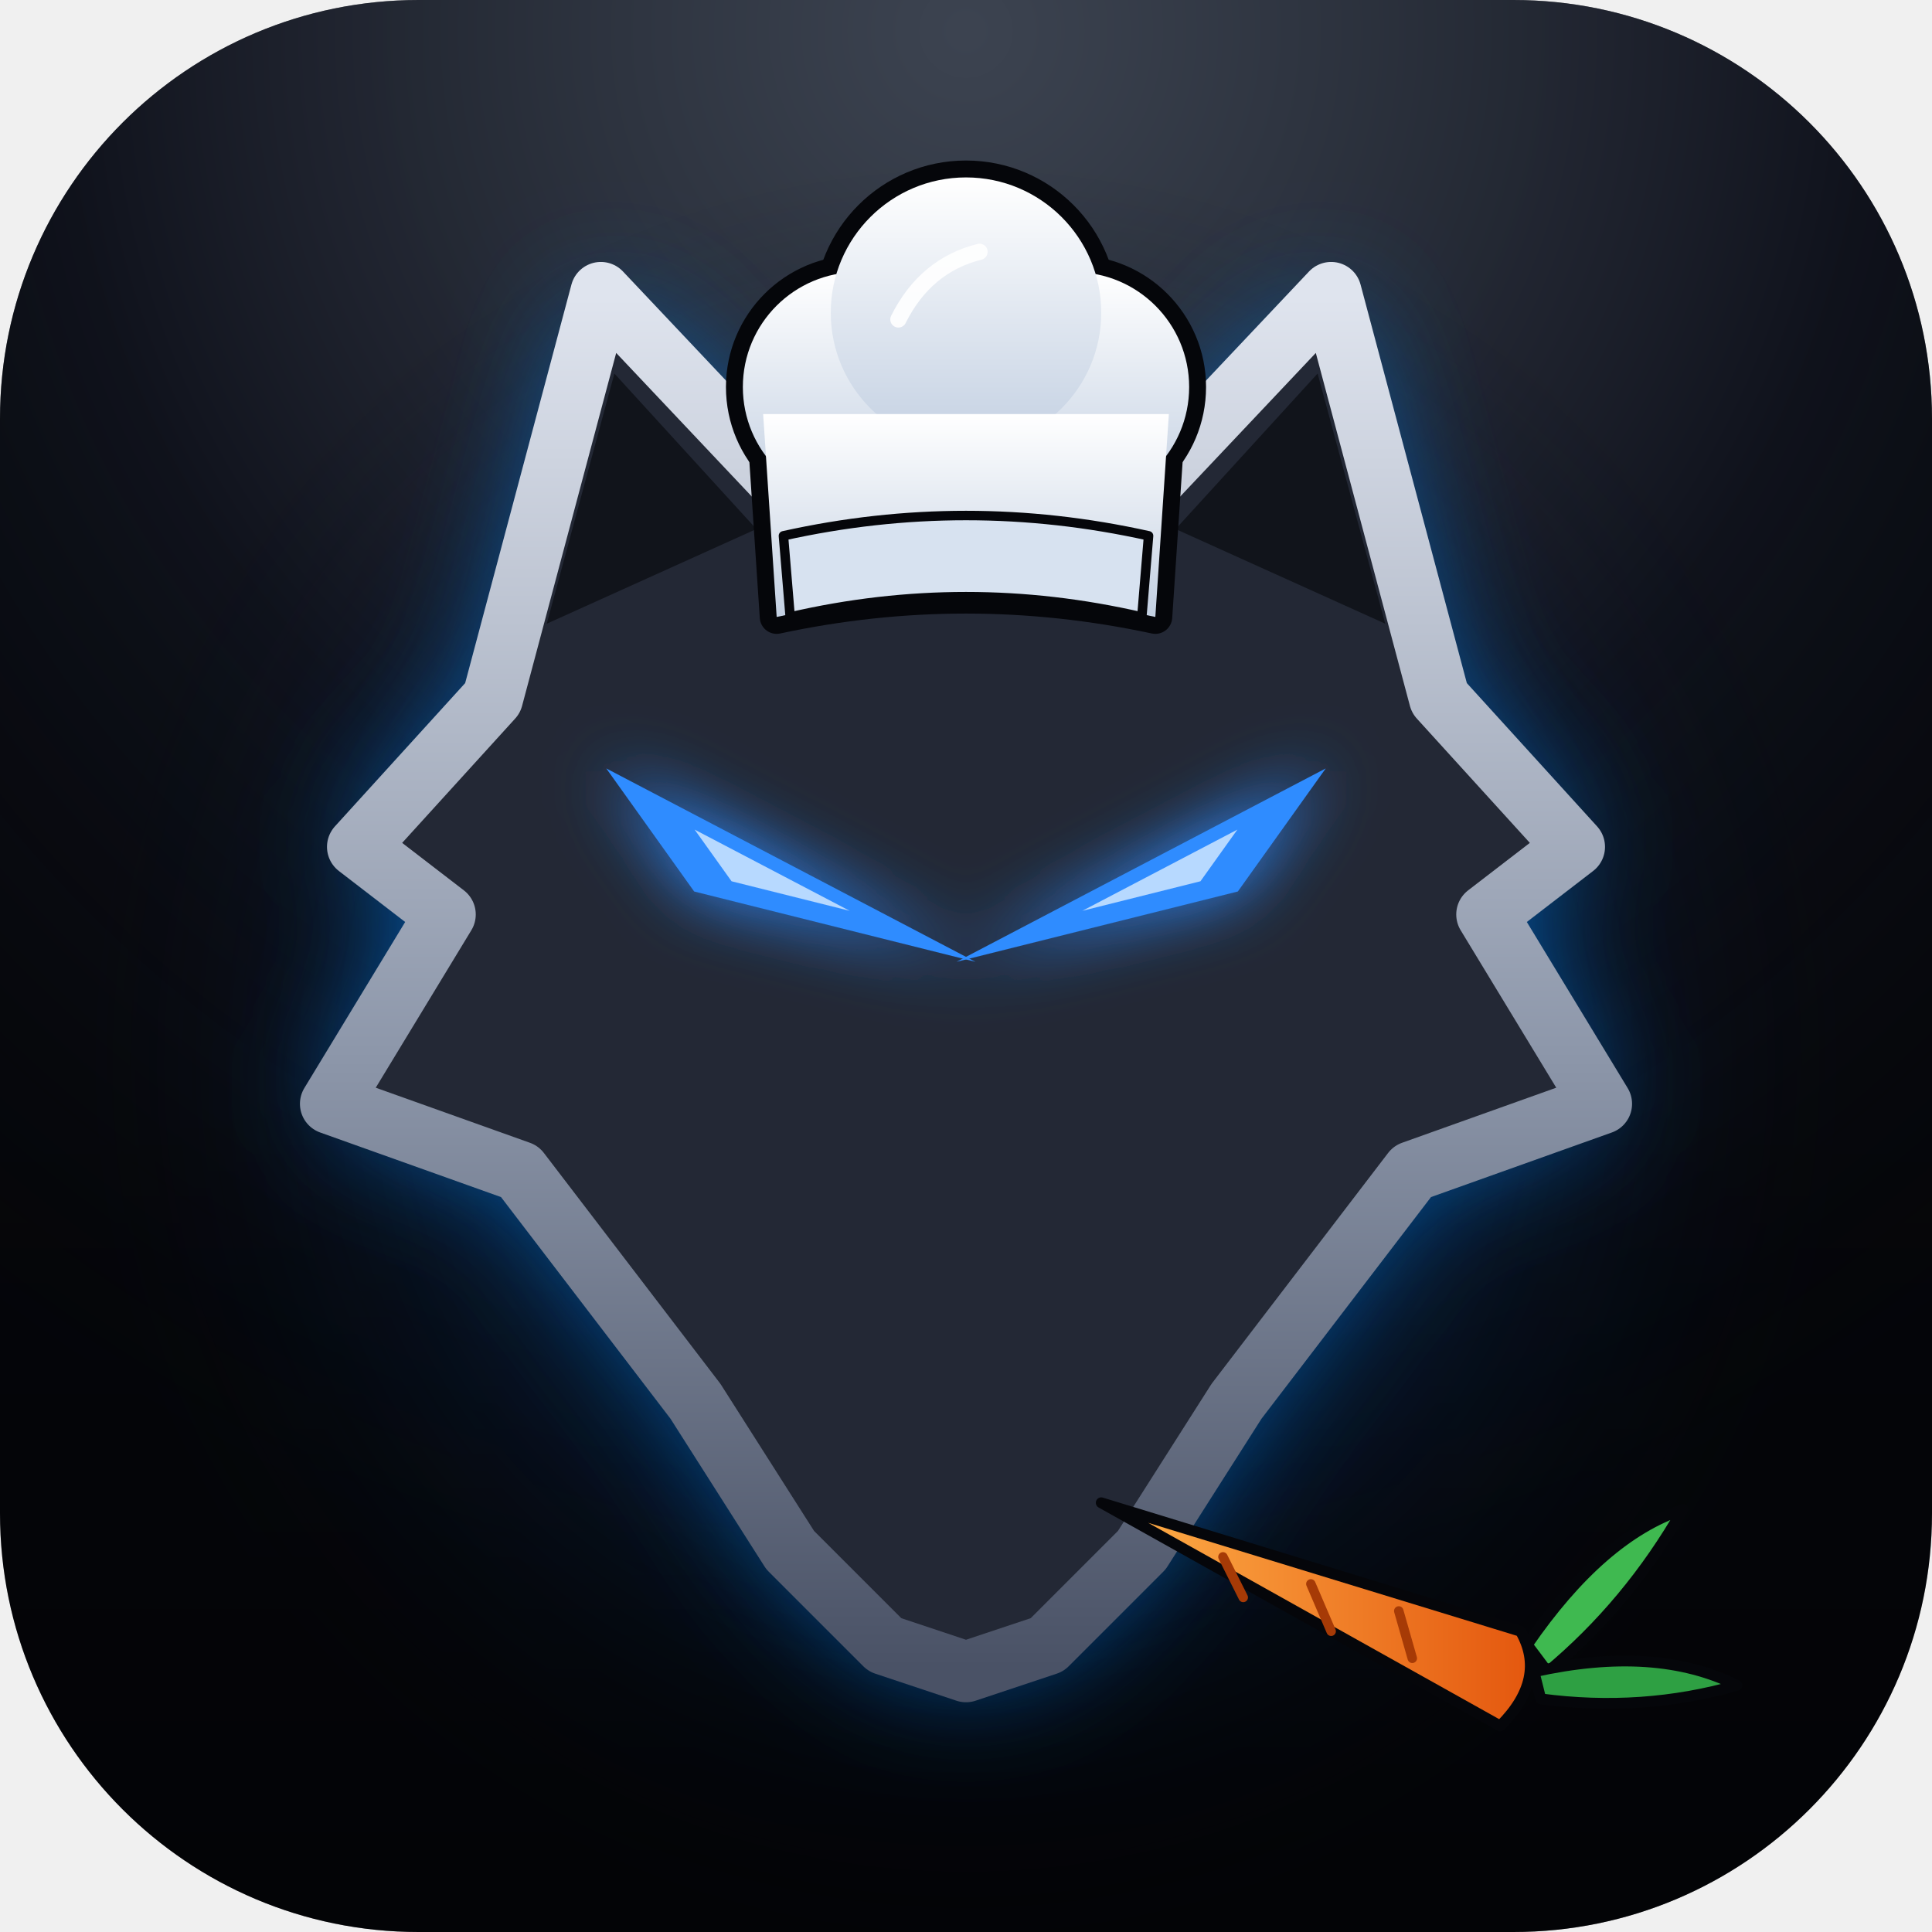
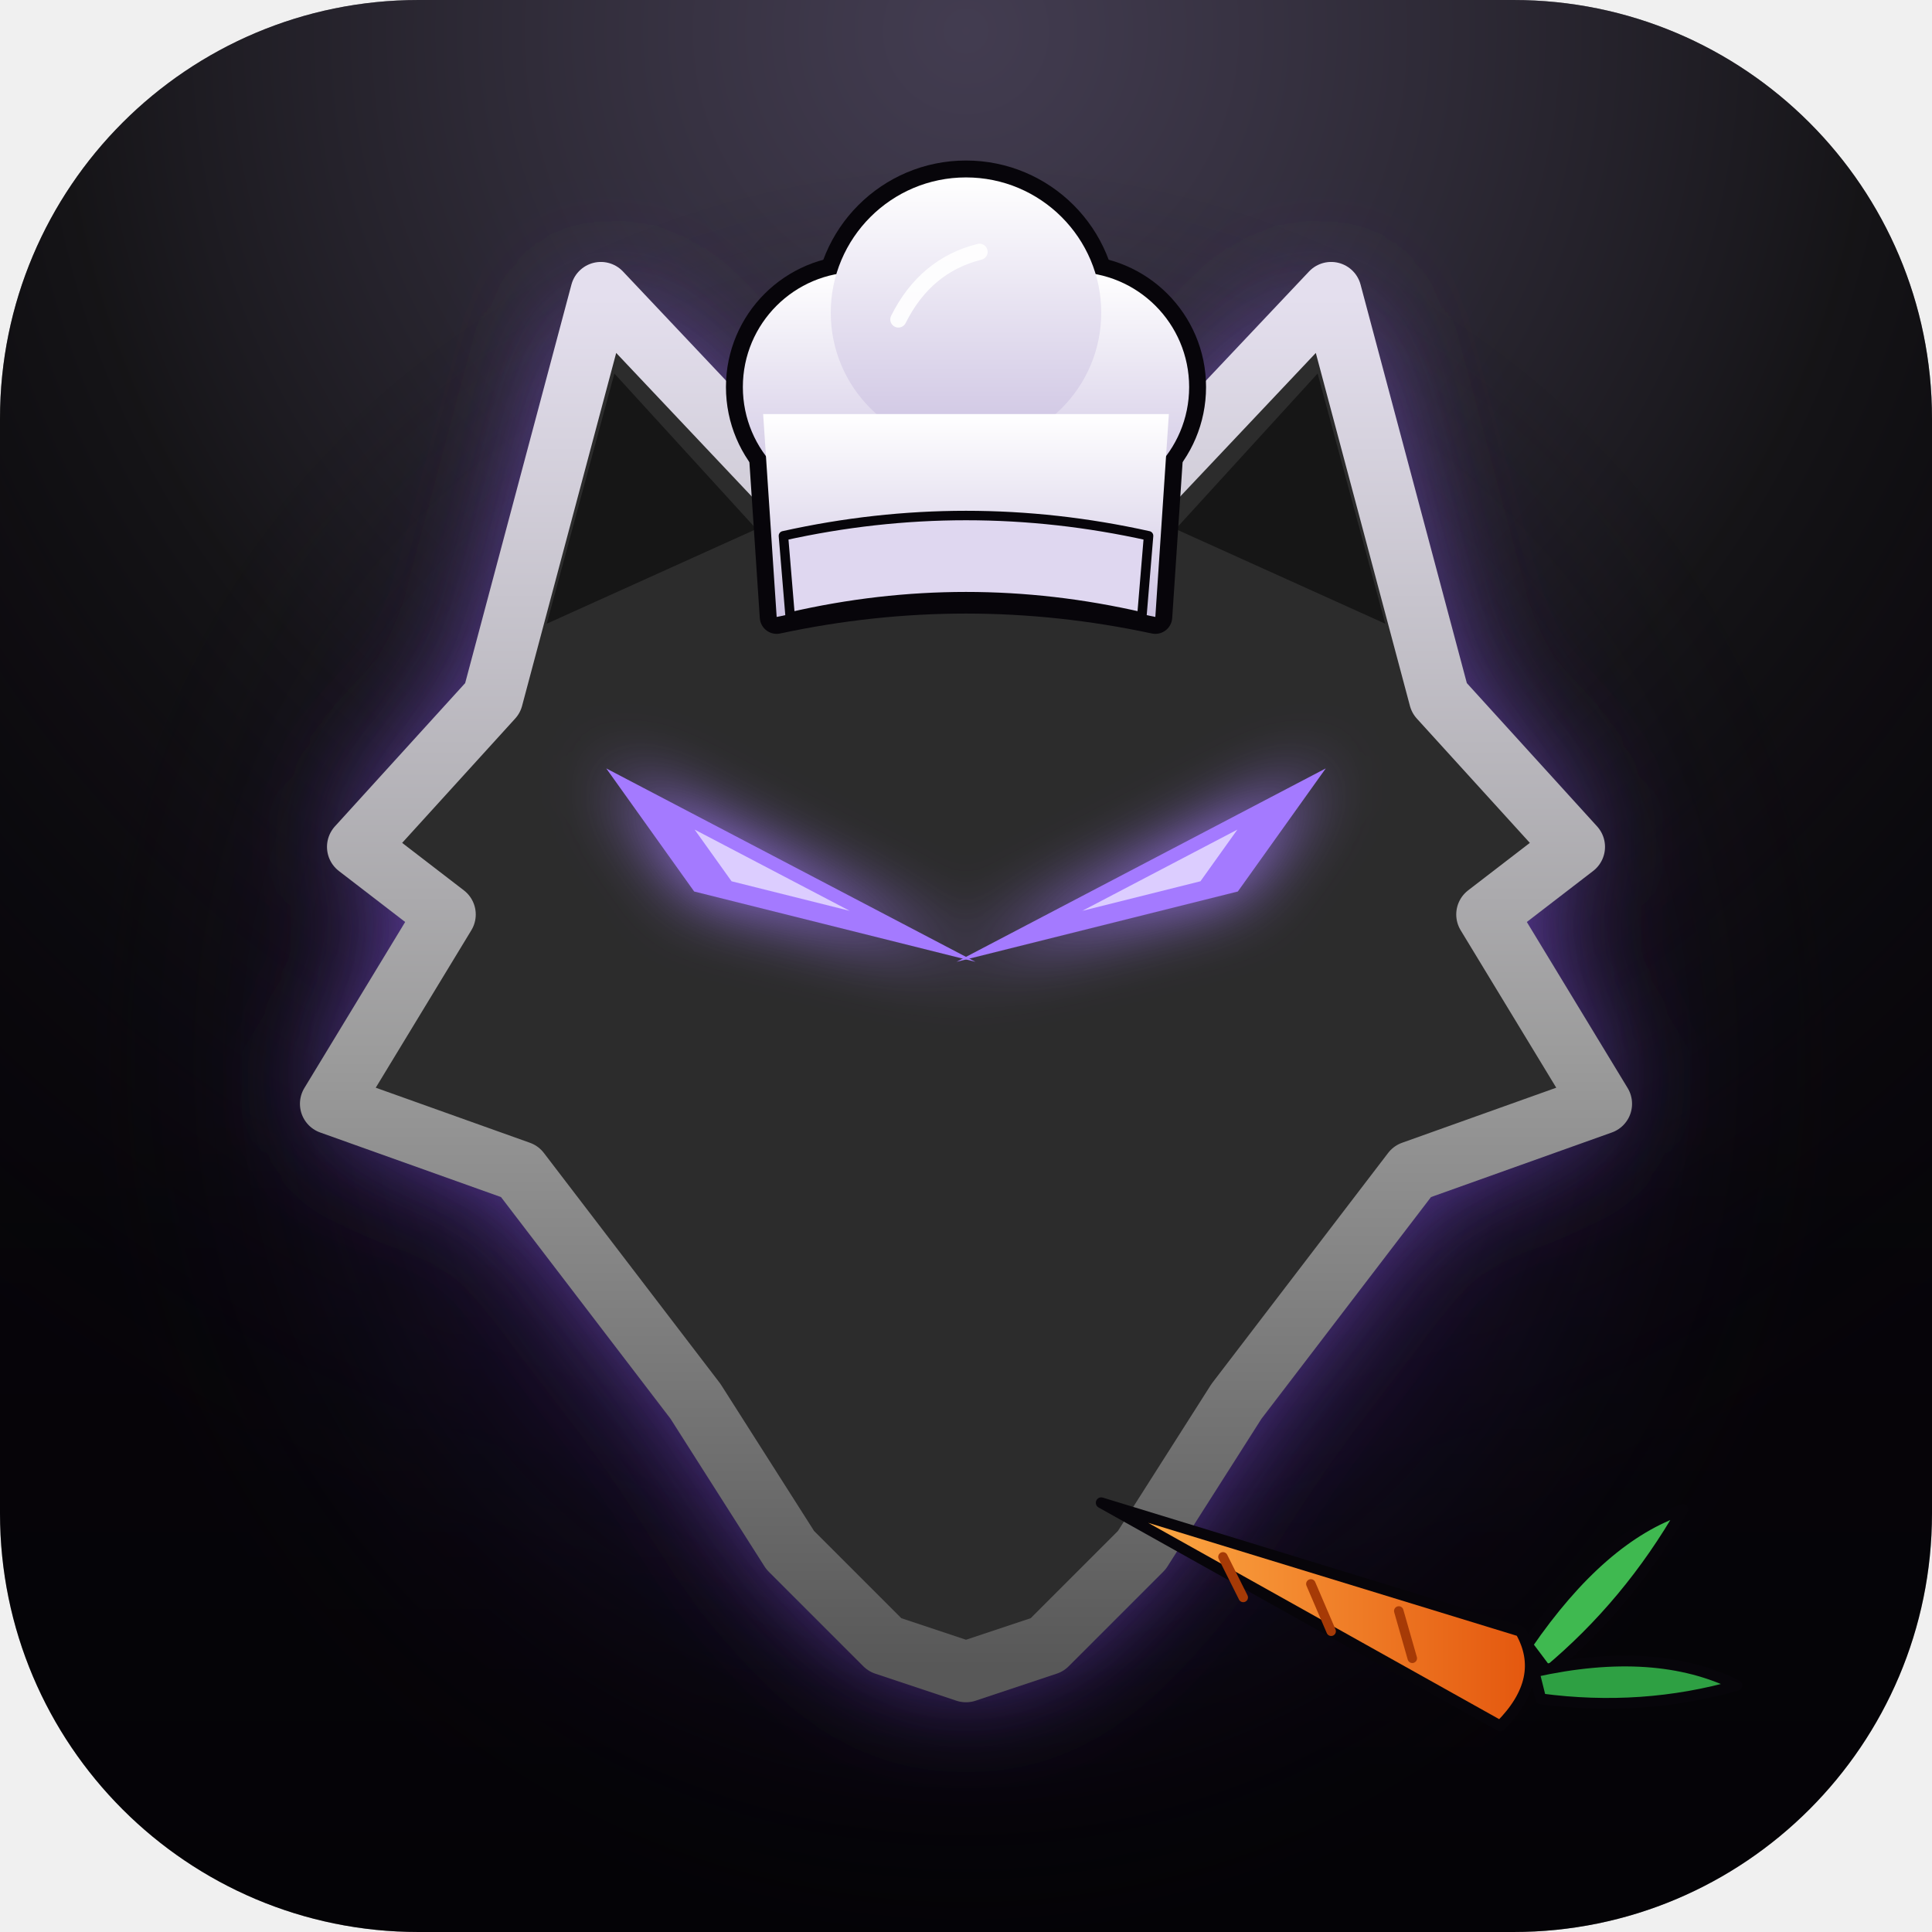
<svg xmlns="http://www.w3.org/2000/svg" width="512" height="512" viewBox="0 0 240 240">
  <clipPath id="cl">
    <rect width="240" height="240" rx="52" />
  </clipPath>
  <g clip-path="url(#cl)">
    <defs>
      <radialGradient id="f14s" cx=".5" cy=".02" r=".85">
-         <stop offset="0" stop-color="#9fb0cf" stop-opacity=".36" />
-         <stop offset=".55" stop-color="#1b2130" stop-opacity=".45" />
-         <stop offset="1" stop-color="#05060a" stop-opacity="0" />
+         <stop offset="0" stop-color="#ae9fcf" stop-opacity=".36" />
+         <stop offset=".55" stop-color="#262626" stop-opacity=".45" />
+         <stop offset="1" stop-color="#07050a" stop-opacity="0" />
      </radialGradient>
      <radialGradient id="f14r" cx=".5" cy=".5" r=".5">
-         <stop offset="0" stop-color="#0b6fd6" stop-opacity=".5" />
-         <stop offset=".6" stop-color="#0a2f5c" stop-opacity=".3" />
-         <stop offset="1" stop-color="#05060a" stop-opacity="0" />
+         <stop offset="0" stop-color="#8759e8" stop-opacity=".5" />
+         <stop offset=".6" stop-color="#321d5c" stop-opacity=".3" />
+         <stop offset="1" stop-color="#07050a" stop-opacity="0" />
      </radialGradient>
      <linearGradient id="f14v" x1="0" y1="0" x2="0" y2="1">
        <stop offset=".55" stop-color="#000" stop-opacity="0" />
        <stop offset="1" stop-color="#000" stop-opacity=".4" />
      </linearGradient>
    </defs>
-     <rect width="240" height="240" fill="#05060a" />
+     <rect width="240" height="240" fill="#07050a" />
    <rect width="240" height="240" fill="url(#f14s)" />
    <circle cx="120" cy="132" r="112" fill="url(#f14r)" />
    <rect width="240" height="240" fill="url(#f14v)" />
    <g transform="translate(120 122) scale(0.84) translate(-120 -128)">
      <defs>
        <linearGradient id="u13r" x1="0" y1="0" x2="0" y2="1">
-           <stop offset="0" stop-color="#dfe4ee" />
-           <stop offset=".55" stop-color="#8d97aa" />
-           <stop offset="1" stop-color="#4a5266" />
+           <stop offset="0" stop-color="#e4dfee" />
+           <stop offset=".55" stop-color="#9c9c9c" />
+           <stop offset="1" stop-color="#585858" />
        </linearGradient>
        <filter id="u13h" x="-30%" y="-30%" width="160%" height="160%">
          <feGaussianBlur stdDeviation="9" />
        </filter>
        <filter id="u13g" x="-80%" y="-80%" width="260%" height="260%">
          <feGaussianBlur stdDeviation="5" />
        </filter>
      </defs>
-       <path d="M120 66L140 62L174 26L190 86L210 108L197 118L214 146L186 156L160 190L146 212L132 226L120 230L108 226L94 212L80 190L54 156L26 146L43 118L30 108L50 86L66 26L100 62Z" fill="#0b6fd6" opacity="0.9" filter="url(#u13h)" />
-       <path d="M120 66L140 62L174 26L190 86L210 108L197 118L214 146L186 156L160 190L146 212L132 226L120 230L108 226L94 212L80 190L54 156L26 146L43 118L30 108L50 86L66 26L100 62Z" fill="#232835" />
-       <path d="M151 61L172 38L182 75Z" fill="#11141b" />
-       <path d="M58 75L68 38L89 61Z" fill="#11141b" />
+       <path d="M120 66L140 62L174 26L190 86L210 108L197 118L214 146L186 156L160 190L146 212L132 226L120 230L108 226L94 212L80 190L54 156L26 146L43 118L30 108L50 86L66 26L100 62Z" fill="#8759e8" opacity="0.9" filter="url(#u13h)" />
+       <path d="M120 66L140 62L174 26L190 86L210 108L197 118L214 146L186 156L160 190L146 212L132 226L120 230L108 226L94 212L80 190L54 156L26 146L43 118L30 108L50 86L66 26L100 62Z" fill="#2c2c2c" />
+       <path d="M151 61L172 38L182 75Z" fill="#161616" />
+       <path d="M58 75L68 38L89 61Z" fill="#161616" />
      <path d="M120 66L140 62L174 26L190 86L210 108L197 118L214 146L186 156L160 190L146 212L132 226L120 230L108 226L94 212L80 190L54 156L26 146L43 118L30 108L50 86L66 26L100 62Z" fill="none" stroke="url(#u13r)" stroke-opacity="1" stroke-width="9" stroke-linejoin="round" />
      <g filter="url(#u13g)">
-         <path d="M118.6 125L173.2 96.4L160.2 114.6Z" fill="#2f8cff" />
-         <path d="M79.8 114.6L66.8 96.4L121.4 125Z" fill="#2f8cff" />
+         <path d="M118.6 125L173.2 96.4L160.2 114.6Z" fill="#a47aff" />
+         <path d="M79.8 114.6L66.8 96.4L121.4 125Z" fill="#a47aff" />
      </g>
-       <path d="M118.6 125L173.2 96.4L160.2 114.6Z" fill="#2f8cff" />
-       <path d="M79.8 114.6L66.8 96.4L121.4 125Z" fill="#2f8cff" />
-       <path d="M137.2 117.46L160.13 105.45L154.67 113.09Z" fill="#cfe6ff" opacity=".85" />
-       <path d="M85.33 113.09L79.87 105.45L102.8 117.46Z" fill="#cfe6ff" opacity=".85" />
+       <path d="M118.6 125L173.2 96.4L160.2 114.6Z" fill="#a47aff" />
+       <path d="M79.8 114.6L66.8 96.4L121.4 125Z" fill="#a47aff" />
+       <path d="M137.2 117.46L160.13 105.45L154.67 113.09Z" fill="#e6dcff" opacity=".85" />
+       <path d="M85.33 113.09L79.87 105.45L102.8 117.46Z" fill="#e6dcff" opacity=".85" />
      <defs>
        <linearGradient id="u13t" x1="0" y1="0" x2="0" y2="1">
          <stop offset="0" stop-color="#ffffff" />
-           <stop offset="1" stop-color="#c3d0e2" />
+           <stop offset="1" stop-color="#cdc3e2" />
        </linearGradient>
        <linearGradient id="u13c" x1="0" y1="0" x2="1" y2="0">
          <stop offset="0" stop-color="#ffb24a" />
          <stop offset="1" stop-color="#e4570e" />
        </linearGradient>
      </defs>
-       <g fill="#05060a" stroke="#05060a" stroke-width="5" stroke-linejoin="round">
+       <g fill="#07050a" stroke="#07050a" stroke-width="5" stroke-linejoin="round">
        <circle cx="104" cy="40" r="17" />
        <circle cx="136" cy="40" r="17" />
        <circle cx="120" cy="29" r="20" />
        <path d="M90 44L150 44L148 74Q120 68 92 74Z" />
      </g>
      <g fill="url(#u13t)">
        <circle cx="104" cy="40" r="17" />
        <circle cx="136" cy="40" r="17" />
        <circle cx="120" cy="29" r="20" />
        <path d="M90 44L150 44L148 74Q120 68 92 74Z" />
      </g>
-       <path d="M93 62Q120 56 147 62L146 74Q120 68 94 74Z" fill="#d7e2f0" stroke="#05060a" stroke-width="1.4" stroke-linejoin="round" />
+       <path d="M93 62Q120 56 147 62L146 74Q120 68 94 74Z" fill="#dfd7f0" stroke="#07050a" stroke-width="1.4" stroke-linejoin="round" />
      <path d="M110 30Q114 22 122 20" fill="none" stroke="#fff" stroke-width="2.4" stroke-linecap="round" opacity=".9" />
-       <g stroke="#05060a" stroke-width="1.6" stroke-linejoin="round">
+       <g stroke="#07050a" stroke-width="1.6" stroke-linejoin="round">
        <path d="M203 226Q214 210 226 206Q218 220 206 230Z" fill="#3fb950" />
        <path d="M204 230Q222 226 234 232Q220 236 205 234Z" fill="#2ea043" />
        <path d="M140 205L202 224Q206 231 199 238Z" fill="url(#u13c)" />
      </g>
      <path d="M158 213L161 219M171 217L174 224M184 221L186 228" stroke="#a63a06" stroke-width="1.4" stroke-linecap="round" />
    </g>
  </g>
</svg>
